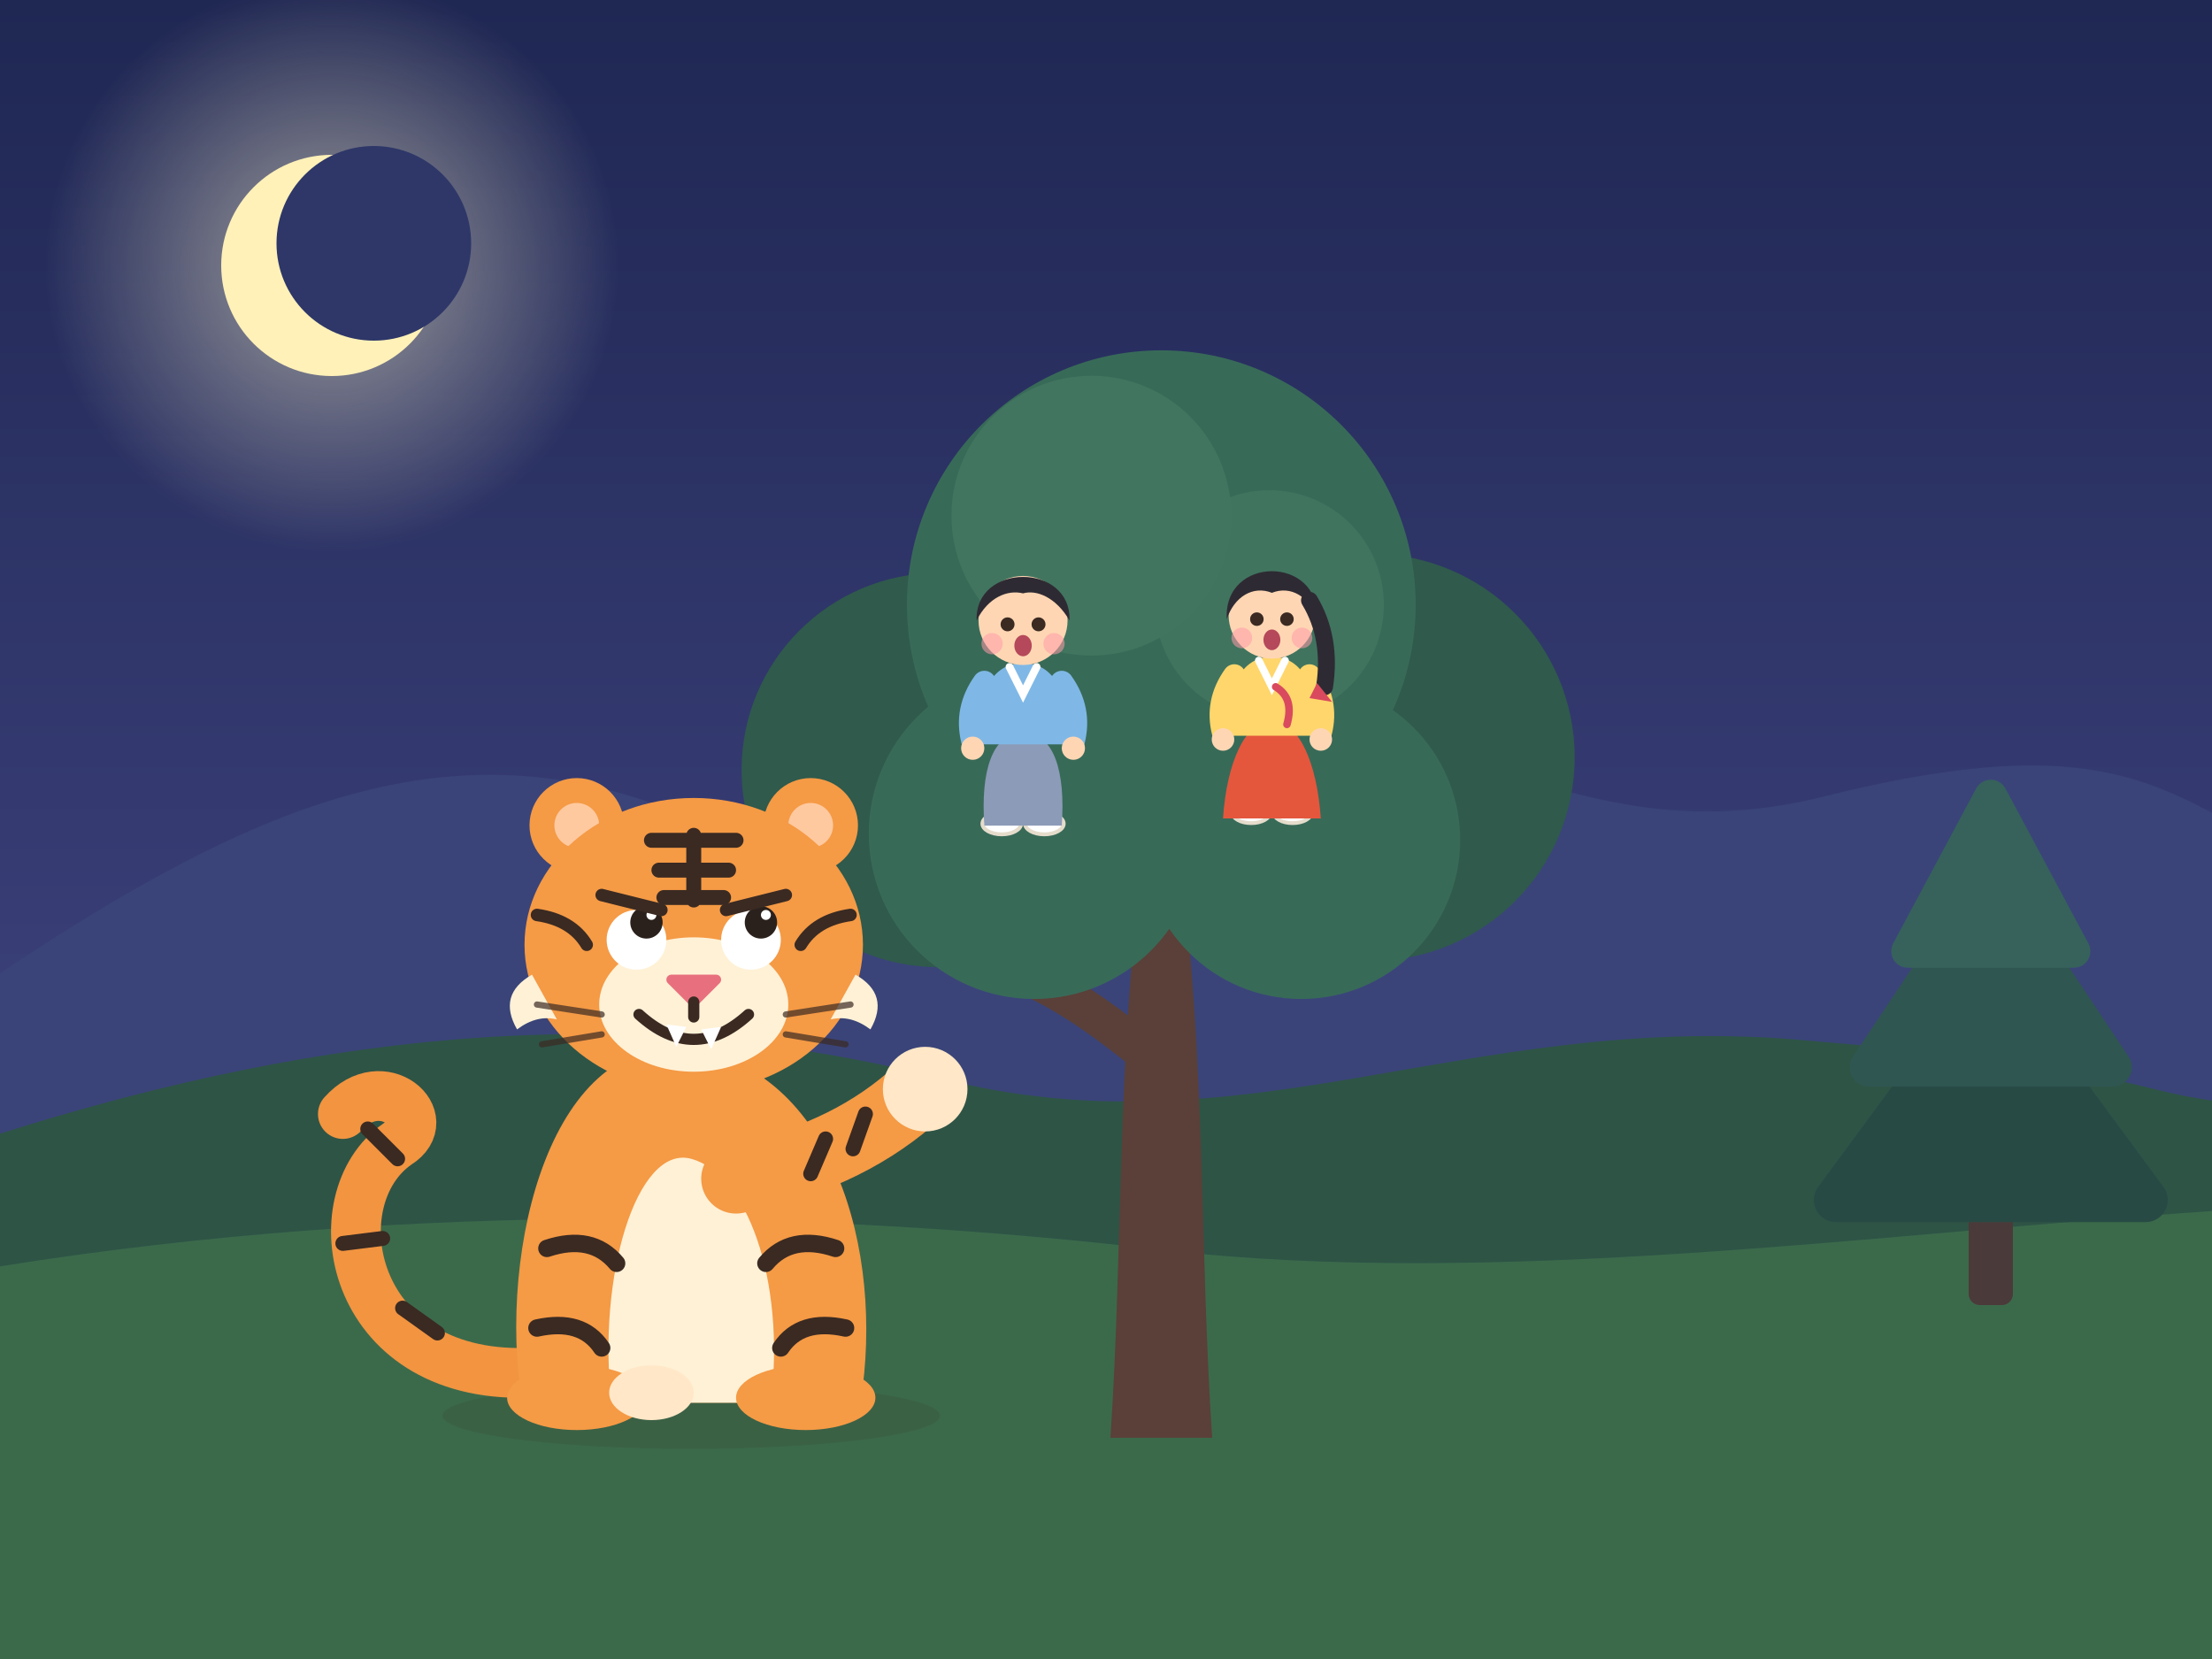
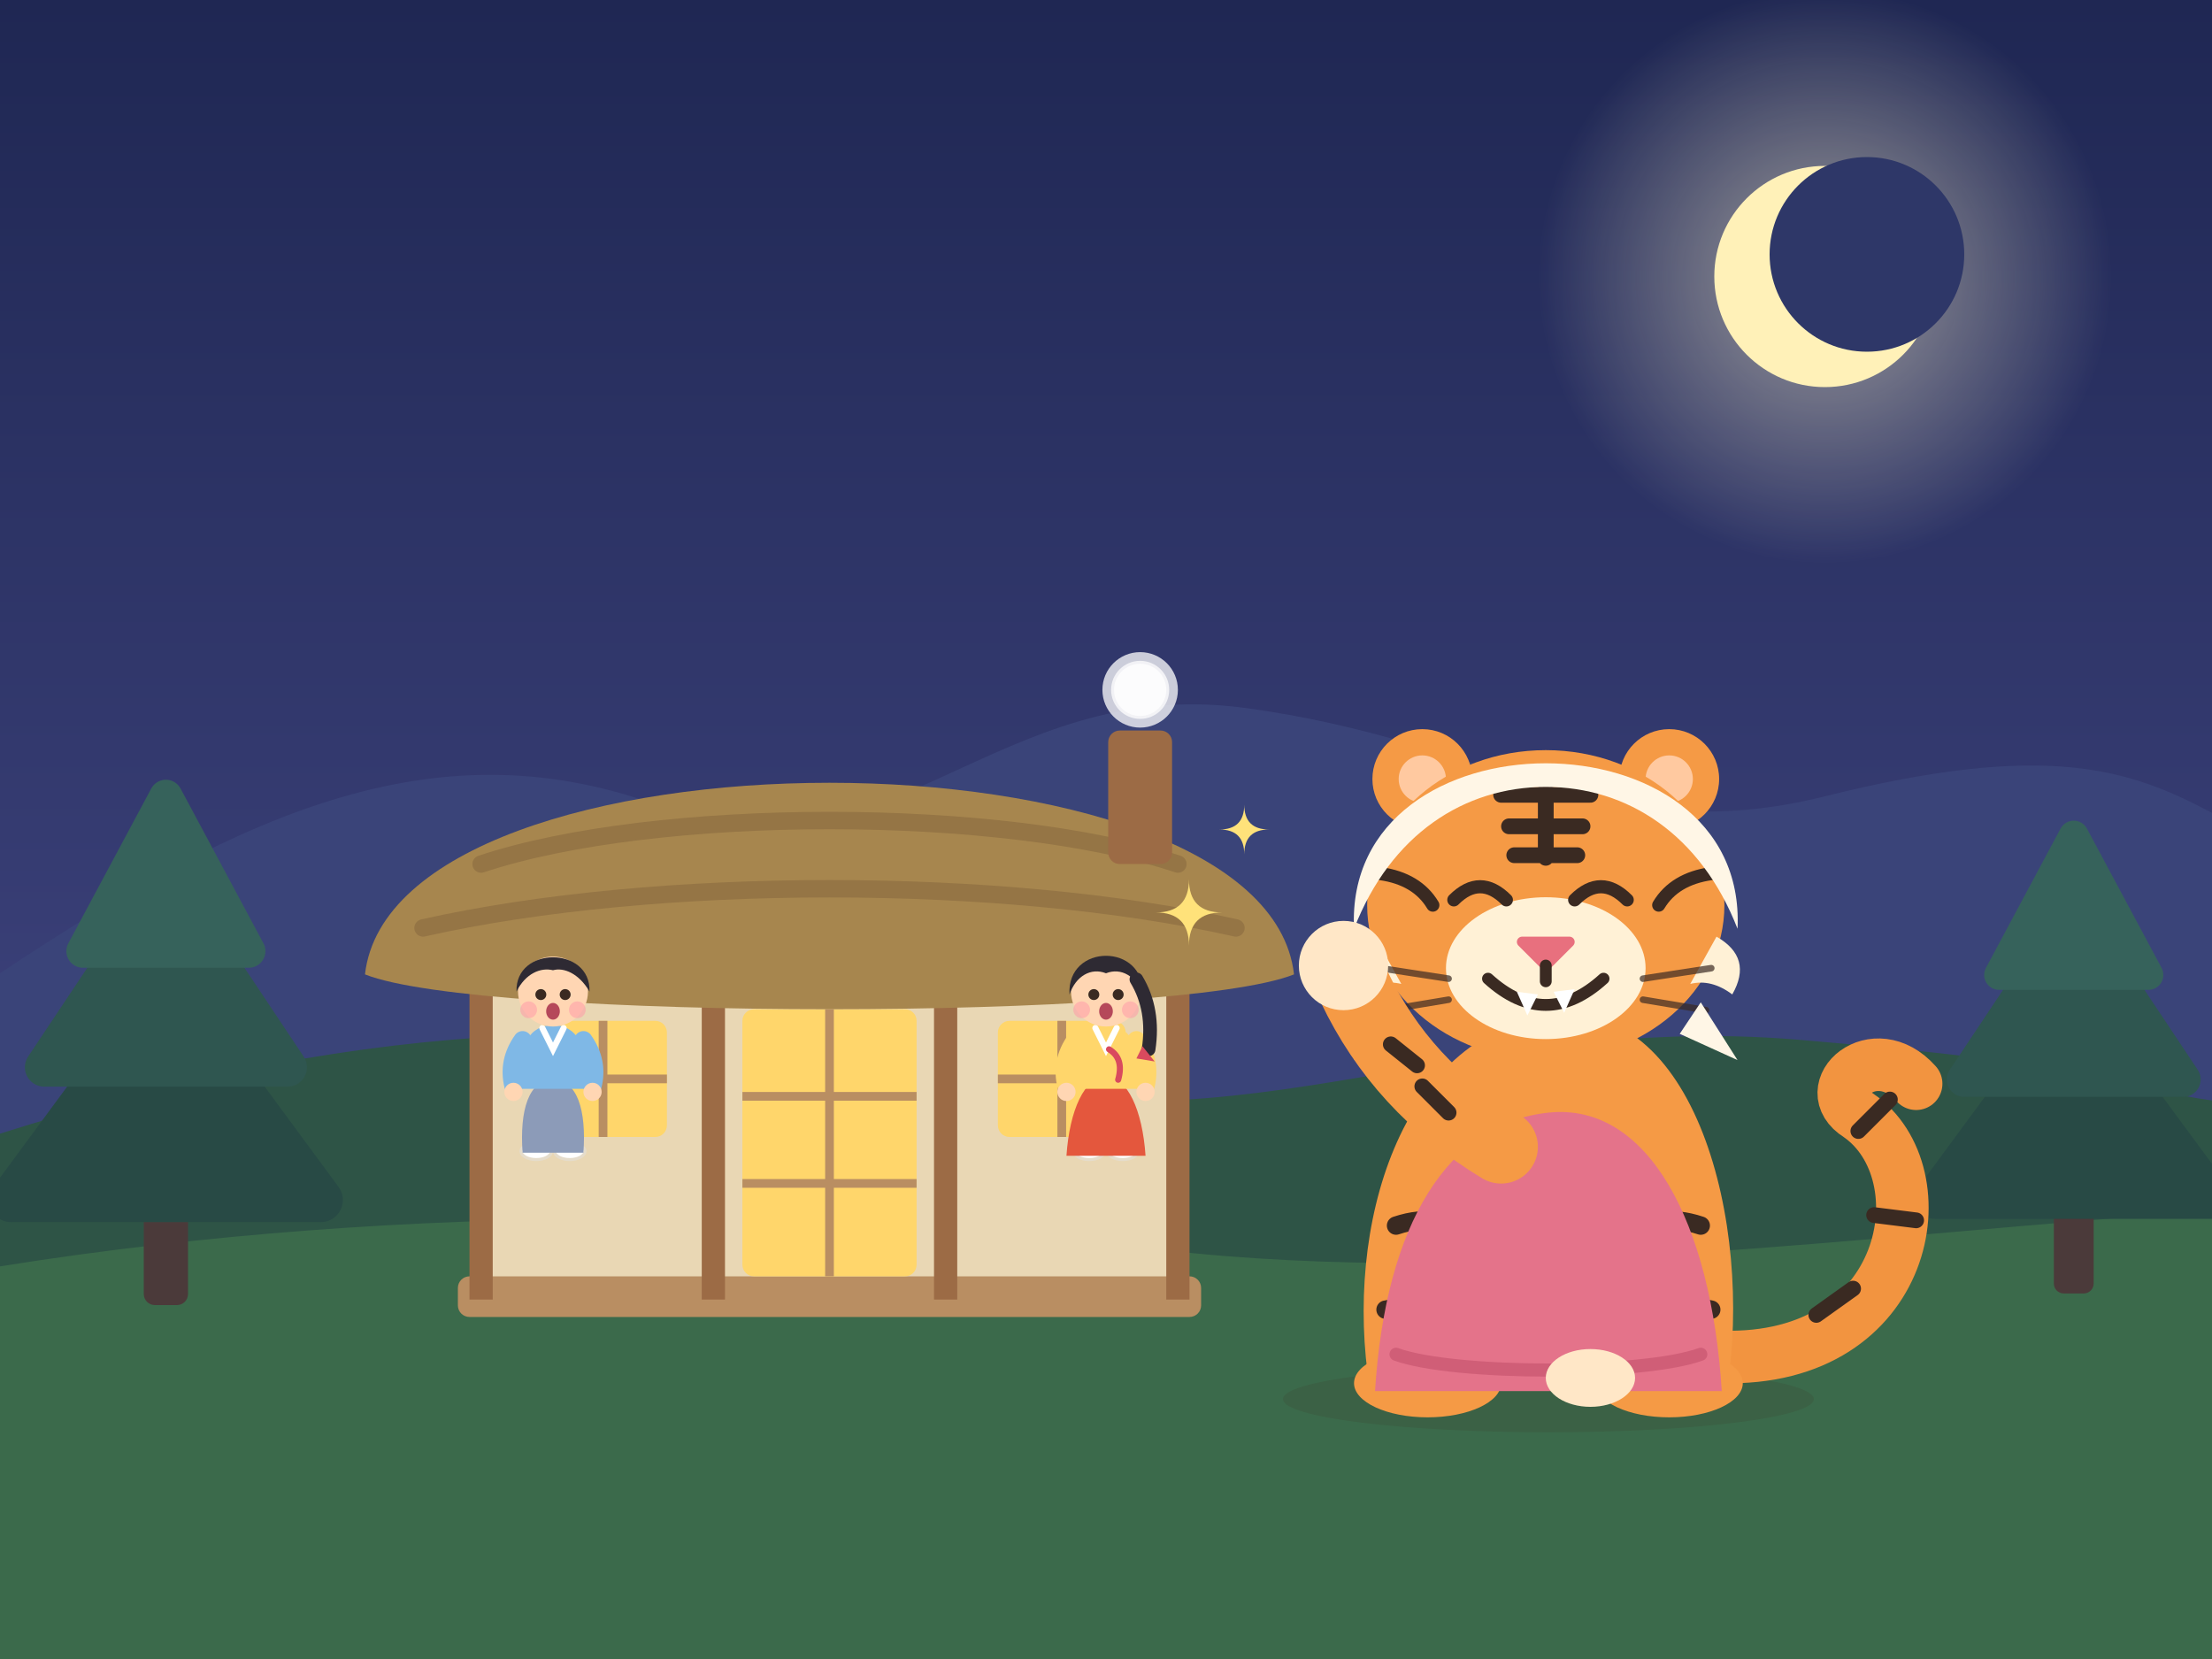
<svg xmlns="http://www.w3.org/2000/svg" viewBox="0 0 800 600">
  <style>
.a{transform-box:fill-box}
.bob{animation:bob 2.6s ease-in-out infinite alternate;transform-box:fill-box}
.bob2{animation:bob 3.2s ease-in-out infinite alternate;animation-delay:-1.1s;transform-box:fill-box}
.breathe{animation:breathe 2.8s ease-in-out infinite alternate;transform-box:fill-box;transform-origin:50% 100%}
.sway{animation:sway 4.5s ease-in-out infinite alternate;transform-box:fill-box;transform-origin:50% 100%}
.drift{animation:drift 11s ease-in-out infinite alternate}
.drift2{animation:drift 14s ease-in-out infinite alternate-reverse}
.wag{animation:wag 1.7s ease-in-out infinite alternate;transform-box:fill-box;transform-origin:0% 100%}
.paw{animation:paw 1.3s ease-in-out infinite alternate;transform-box:fill-box;transform-origin:100% 100%}
.twinkle{animation:twinkle 1.9s ease-in-out infinite alternate;transform-box:fill-box;transform-origin:50% 50%}
.glow{animation:glow 3.2s ease-in-out infinite alternate;transform-box:fill-box;transform-origin:50% 50%}
.float{animation:float 3.4s ease-in-out infinite alternate;transform-box:fill-box}
.rise{animation:rise 3.6s ease-out infinite;transform-box:fill-box}
.smoke{animation:smoke 4.5s ease-out infinite;transform-box:fill-box;transform-origin:50% 100%}
.hop{animation:hop .55s cubic-bezier(.3,0,.5,1) infinite alternate;transform-box:fill-box}
.chop{animation:chop .9s ease-in-out infinite alternate;transform-box:fill-box;transform-origin:85% 90%}
.knock{animation:knock .5s ease-in-out infinite alternate;transform-box:fill-box;transform-origin:100% 100%}
.ear{animation:ear 2.2s ease-in-out infinite alternate;transform-box:fill-box;transform-origin:50% 100%}
.ripple{animation:ripple 2.6s ease-out infinite;transform-box:fill-box;transform-origin:50% 50%}
.dangle{animation:dangle 3s ease-in-out infinite alternate;transform-box:fill-box;transform-origin:50% 0%}
.flutter{animation:flutter 1.6s ease-in-out infinite alternate;transform-box:fill-box}
@keyframes bob{to{transform:translateY(-5px)}}
@keyframes breathe{to{transform:scale(1.015,1.03)}}
@keyframes sway{from{transform:rotate(-1.6deg)}to{transform:rotate(1.6deg)}}
@keyframes drift{from{transform:translateX(-18px)}to{transform:translateX(18px)}}
@keyframes wag{from{transform:rotate(-6deg)}to{transform:rotate(8deg)}}
@keyframes paw{from{transform:rotate(-5deg)}to{transform:rotate(7deg)}}
@keyframes twinkle{from{opacity:.35;transform:scale(.8)}to{opacity:1;transform:scale(1.1)}}
@keyframes glow{from{transform:scale(1)}to{transform:scale(1.05)}}
@keyframes float{from{transform:translateY(4px)}to{transform:translateY(-8px)}}
@keyframes rise{0%{transform:translateY(0);opacity:0}20%{opacity:1}100%{transform:translateY(-40px);opacity:0}}
@keyframes smoke{0%{transform:translateY(0) scale(.6);opacity:0}30%{opacity:.8}100%{transform:translateY(-50px) scale(1.4);opacity:0}}
@keyframes hop{to{transform:translateY(-14px)}}
@keyframes chop{from{transform:rotate(12deg)}to{transform:rotate(-22deg)}}
@keyframes knock{from{transform:rotate(-8deg)}to{transform:rotate(10deg)}}
@keyframes ear{from{transform:rotate(-4deg)}to{transform:rotate(5deg)}}
@keyframes ripple{0%{transform:scale(.4);opacity:.9}100%{transform:scale(1.5);opacity:0}}
@keyframes dangle{from{transform:rotate(-2.5deg)}to{transform:rotate(2.5deg)}}
@keyframes flutter{from{transform:translate(0,0) rotate(-8deg)}to{transform:translate(14px,-12px) rotate(8deg)}}
@media (prefers-reduced-motion:reduce){*{animation:none!important}}
+ 
+ .shiver{animation:shiver .18s linear infinite alternate;transform-box:fill-box}
+ .spin{animation:spin 6s linear infinite;transform-box:fill-box;transform-origin:50% 50%}
+ .fall{animation:fall 3.2s ease-in infinite;transform-box:fill-box}
+ .blow{animation:blow 1.4s ease-out infinite;transform-box:fill-box}
+ .snow{animation:snow 6s linear infinite;transform-box:fill-box}
+ .puff{animation:puff 1.4s ease-in-out infinite alternate;transform-box:fill-box;transform-origin:50% 50%}
+ @keyframes shiver{from{transform:translateX(-1.5px)}to{transform:translateX(1.5px)}}
+ @keyframes spin{to{transform:rotate(360deg)}}
+ @keyframes fall{0%{transform:translateY(-10px) rotate(0)}100%{transform:translateY(30px) rotate(25deg)}}
+ @keyframes blow{0%{transform:translateX(-10px);opacity:0}30%{opacity:1}100%{transform:translateX(40px);opacity:0}}
+ @keyframes snow{0%{transform:translateY(-30px)}100%{transform:translateY(60px)}}
+ @keyframes puff{from{transform:scale(1)}to{transform:scale(1.06)}}
</style>
  <defs>
    <linearGradient id="sky" x1="0" y1="0" x2="0" y2="1">
      <stop offset="0" stop-color="#1F2753" />
      <stop offset="1" stop-color="#4B4F8F" />
    </linearGradient>
    <radialGradient id="glow" cx=".5" cy=".5" r=".5">
      <stop offset="0" stop-color="#FFF3C4" stop-opacity=".95" />
      <stop offset="1" stop-color="#FFF3C4" stop-opacity="0" />
    </radialGradient>
    <radialGradient id="moonglow" cx=".5" cy=".5" r=".5">
      <stop offset="0" stop-color="#FFF6D0" stop-opacity=".55" />
      <stop offset="1" stop-color="#FFF6D0" stop-opacity="0" />
    </radialGradient>
    <radialGradient id="ropeglow" cx=".5" cy=".5" r=".5">
      <stop offset="0" stop-color="#FFE9A0" stop-opacity=".7" />
      <stop offset="1" stop-color="#FFE9A0" stop-opacity="0" />
    </radialGradient>
  </defs>
  <rect width="800" height="600" fill="url(#sky)" />
  <path d="M0 352C90 292 160 262 240 292S360 244 450 256 580 308 660 288 770 278 800 294V600H0Z" fill="#3A4479" />
  <path d="M0 410C120 372 230 362 340 390S530 366 650 376 770 394 800 398V600H0Z" fill="#2E5446" />
  <path d="M0 458C150 434 300 438 420 452S680 446 800 438V600H0Z" fill="#3B6A4B" />
-   <g transform="translate(120 96) scale(1 1)">
+   <g transform="translate(660 100) scale(1 1)">
    <circle r="104.0" fill="url(#moonglow)" />
    <g class="glow">
      <circle r="40" fill="#FFF1B8" />
      <circle cx="15.2" cy="-8.0" r="35.2" fill="#2E3768" />
    </g>
  </g>
-   <g transform="translate(300 60) scale(1 1)">
+   <g transform="translate(80 70) scale(1 1)">
    <g class="twinkle" style="animation-delay:0.0s">
-       <path d="M0-6L1.8-1.8L60L1.8 1.8L0 6L-1.8 1.8L-60L-1.8-1.8Z" fill="#FFF3C4" />
-     </g>
-   </g>
-   <g transform="translate(560 80) scale(1 1)">
+       <path d="M0-7L2.1-2.1L70L2.1 2.1L0 7L-2.1 2.1L-70L-2.1-2.1Z" fill="#FFF3C4" />
+     </g>
+   </g>
+   <g transform="translate(200 120) scale(1 1)">
    <g class="twinkle" style="animation-delay:-0.6s">
      <path d="M0-5L1.5-1.5L50L1.5 1.5L0 5L-1.5 1.5L-50L-1.5-1.5Z" fill="#FFF3C4" />
    </g>
  </g>
-   <g transform="translate(700 150) scale(1 1)">
+   <g transform="translate(330 60) scale(1 1)">
    <g class="twinkle" style="animation-delay:-1.2s">
-       <path d="M0-7L2.1-2.1L70L2.1 2.1L0 7L-2.1 2.1L-70L-2.1-2.1Z" fill="#FFF3C4" />
-     </g>
-   </g>
-   <g transform="translate(40 200) scale(1 1)">
+       <path d="M0-6L1.8-1.8L60L1.8 1.8L0 6L-1.8 1.8L-60L-1.8-1.8Z" fill="#FFF3C4" />
+     </g>
+   </g>
+   <g transform="translate(470 110) scale(1 1)">
    <g class="twinkle" style="animation-delay:-1.8s">
      <path d="M0-5L1.5-1.5L50L1.5 1.5L0 5L-1.5 1.5L-50L-1.5-1.5Z" fill="#FFF3C4" />
    </g>
  </g>
-   <g transform="translate(720 470) scale(1 1)">
+   <g transform="translate(760 200) scale(1 1)">
+     <g class="twinkle" style="animation-delay:-2.4s">
+       <path d="M0-6L1.8-1.8L60L1.8 1.8L0 6L-1.8 1.8L-60L-1.8-1.8Z" fill="#FFF3C4" />
+     </g>
+   </g>
+   <g transform="translate(60 470) scale(1 1)">
    <rect x="-8" y="-42" width="16" height="44" rx="4" fill="#4B3A3A" />
    <path d="M-56-36L0-112L56-36Z" fill="#284A45" stroke="#284A45" stroke-width="16" stroke-linejoin="round" />
    <path d="M-44-84L0-150L44-84Z" fill="#2F5650" stroke="#2F5650" stroke-width="14" stroke-linejoin="round" />
    <path d="M-30-126L0-182L30-126Z" fill="#36625B" stroke="#36625B" stroke-width="12" stroke-linejoin="round" />
  </g>
-   <g transform="translate(420 520) scale(1.15 1.15)">
-     <g class="sway">
-       <path d="M-16 0C-12-60-14-120-6-180H6C14-120 12-60 16 0Z" fill="#5A4038" />
-       <path d="M-4-120Q-40-150-62-150" stroke="#5A4038" stroke-width="12" stroke-linecap="round" fill="none" />
-       <circle cx="-70" cy="-210" r="62" fill="#2F5A4C" />
-       <circle cx="66" cy="-214" r="64" fill="#2F5A4C" />
-       <circle cx="0" cy="-262" r="80" fill="#386A58" />
-       <circle cx="-40" cy="-190" r="52" fill="#386A58" />
-       <circle cx="44" cy="-188" r="50" fill="#386A58" />
-       <circle cx="-22" cy="-290" r="44" fill="#41755F" />
-       <circle cx="34" cy="-262" r="36" fill="#41755F" opacity=".9" />
-     </g>
-   </g>
-   <g transform="translate(370 300) scale(0.7 0.7)">
+   <g transform="translate(750 466) scale(0.9 0.9)">
+     <rect x="-8" y="-42" width="16" height="44" rx="4" fill="#4B3A3A" />
+     <path d="M-56-36L0-112L56-36Z" fill="#284A45" stroke="#284A45" stroke-width="16" stroke-linejoin="round" />
+     <path d="M-44-84L0-150L44-84Z" fill="#2F5650" stroke="#2F5650" stroke-width="14" stroke-linejoin="round" />
+     <path d="M-30-126L0-182L30-126Z" fill="#36625B" stroke="#36625B" stroke-width="12" stroke-linejoin="round" />
+   </g>
+   <g transform="translate(300 470) scale(1.05 1.05)">
+     <rect x="-120" y="-120" width="240" height="120" rx="8" fill="#E9D7B4" />
+     <rect x="-128" y="-8" width="256" height="14" rx="4" fill="#B98E62" />
+     <path d="M-120-120V0M120-120V0M-40-120V0M40-120V0" stroke="#9C6B45" stroke-width="8" />
+     <rect x="-30" y="-100" width="60" height="92" rx="4" fill="#FFD66B" />
+     <path d="M0-100v92M-30-70h60M-30-40h60" stroke="#B98E62" stroke-width="3" />
+     <rect x="-100" y="-96" width="44" height="40" rx="4" fill="#FFD66B" />
+     <path d="M-78-96v40M-100-76h44" stroke="#B98E62" stroke-width="3" />
+     <rect x="58" y="-96" width="44" height="40" rx="4" fill="#FFD66B" />
+     <path d="M80-96v40M58-76h44" stroke="#B98E62" stroke-width="3" />
+     <path d="M-160-112C-150-200 150-200 160-112C120-96-120-96-160-112Z" fill="#A7864E" />
+     <path d="M-120-150C-60-170 60-170 120-150M-140-128C-60-146 60-146 140-128" stroke="#957545" stroke-width="6" fill="none" stroke-linecap="round" />
+     <rect x="96" y="-196" width="22" height="46" rx="4" fill="#9C6B45" />
+     <g class="smoke" style="animation-delay:0s">
+       <circle cx="107" cy="-210" r="10" fill="#FFFFFF" opacity=".75" />
+     </g>
+     <g class="smoke" style="animation-delay:-1.5s">
+       <circle cx="107" cy="-210" r="13" fill="#FFFFFF" opacity=".75" />
+     </g>
+     <g class="smoke" style="animation-delay:-3s">
+       <circle cx="107" cy="-210" r="9" fill="#FFFFFF" opacity=".75" />
+     </g>
+   </g>
+   <g transform="translate(200 418) scale(0.55 0.55)">
    <g class="bob" style="animation-delay:-0.8s">
      <ellipse cx="-11" cy="-3" rx="10" ry="5.5" fill="#FFFFFF" stroke="#E5DCCB" stroke-width="2" />
      <ellipse cx="11" cy="-3" rx="10" ry="5.5" fill="#FFFFFF" stroke="#E5DCCB" stroke-width="2" />
      <path d="M-20-2C-22-30-16-50 0-50C16-50 22-30 20-2Z" fill="#8C9BB8" />
      <path d="M-24-44C-24-74-14-86 0-86S24-74 24-44Z" fill="#7FB8E6" />
      <path d="M-7-84L0-70L7-84" stroke="#FFFFFF" stroke-width="4" fill="none" stroke-linecap="round" />
      <path d="M-20-76Q-30-62-26-46M20-76Q30-62 26-46" stroke="#7FB8E6" stroke-width="12" fill="none" stroke-linecap="round" />
      <circle cx="-26" cy="-42" r="6" fill="#FFD6B3" />
      <circle cx="26" cy="-42" r="6" fill="#FFD6B3" />
      <circle cy="-108" r="23" fill="#FFD6B3" />
      <path d="M-24-108C-25-138 25-138 24-108C17-120 7-124 0-122C-8-124-18-120-24-108Z" fill="#2E2A33" />
      <g transform="translate(0 -106) scale(1 1)">
        <circle cx="-8" cy="0" r="3.6" fill="#3A2A22" />
        <circle cx="8" cy="0" r="3.6" fill="#3A2A22" />
        <ellipse cy="11" rx="4.5" ry="5.5" fill="#B5485A" />
        <circle cx="-16" cy="10" r="5.5" fill="#FF9AA8" opacity=".55" />
        <circle cx="16" cy="10" r="5.5" fill="#FF9AA8" opacity=".55" />
      </g>
    </g>
  </g>
-   <g transform="translate(460 296) scale(0.68 0.68)">
+   <g transform="translate(400 418) scale(0.55 0.55)">
    <g class="bob" style="animation-delay:0s">
      <ellipse cx="-11" cy="-3" rx="10" ry="5.5" fill="#FFFFFF" stroke="#E5DCCB" stroke-width="2" />
      <ellipse cx="11" cy="-3" rx="10" ry="5.5" fill="#FFFFFF" stroke="#E5DCCB" stroke-width="2" />
      <path d="M-26 0C-24-30-14-52 0-52C14-52 24-30 26 0Z" fill="#E4573D" />
      <path d="M-24-44C-24-74-14-86 0-86S24-74 24-44Z" fill="#FFD66B" />
      <path d="M-7-84L0-70L7-84" stroke="#FFFFFF" stroke-width="4" fill="none" stroke-linecap="round" />
      <path d="M2-70q10 6 6 20" stroke="#D94A5E" stroke-width="4" fill="none" stroke-linecap="round" />
      <path d="M-20-76Q-30-62-26-46M20-76Q30-62 26-46" stroke="#FFD66B" stroke-width="12" fill="none" stroke-linecap="round" />
      <circle cx="-26" cy="-42" r="6" fill="#FFD6B3" />
      <circle cx="26" cy="-42" r="6" fill="#FFD6B3" />
      <circle cy="-108" r="23" fill="#FFD6B3" />
      <path d="M-24-106C-26-140 26-140 24-106C20-118 10-124 0-120C-10-124-20-118-24-106Z" fill="#2E2A33" />
      <path d="M20-116q12 20 8 46" stroke="#2E2A33" stroke-width="9" fill="none" stroke-linecap="round" />
      <path d="M24-72l8 10l-12-2z" fill="#D94A5E" />
      <g transform="translate(0 -106) scale(1 1)">
        <circle cx="-8" cy="0" r="3.6" fill="#3A2A22" />
        <circle cx="8" cy="0" r="3.6" fill="#3A2A22" />
        <ellipse cy="11" rx="4.5" ry="5.5" fill="#B5485A" />
        <circle cx="-16" cy="10" r="5.5" fill="#FF9AA8" opacity=".55" />
        <circle cx="16" cy="10" r="5.5" fill="#FF9AA8" opacity=".55" />
      </g>
    </g>
  </g>
-   <ellipse cx="250" cy="512" rx="90" ry="12" fill="#3A2A1A" opacity="0.14" />
-   <g transform="translate(250 510) scale(-0.9 0.9)">
+   <ellipse cx="560" cy="506" rx="96" ry="12" fill="#3A2A1A" opacity="0.14" />
+   <g transform="translate(560 505) scale(0.95 0.95)">
    <g class="wag">
      <path d="M66-15C138-13 150-85 118-107C102-117 124-137 140-119" stroke="#F29440" stroke-width="20" fill="none" stroke-linecap="round" />
      <path d="M102-31l14-10M124-69l16 2M118-101l12-12" stroke="#3A2A22" stroke-width="6" stroke-linecap="round" />
    </g>
    <g class="breathe">
      <path d="M-68-3C-78-65-56-137 0-145S78-65 68-3Z" fill="#F59A45" />
      <path d="M-32-3C-38-53-22-95 0-101S38-53 32-3Z" fill="#FFF1D6" />
      <path d="M-58-65q18-6 28 6M-62-33q18-4 26 8M58-65q-18-6-28 6M62-33q-18-4-26 8" stroke="#3A2A22" stroke-width="7" fill="none" stroke-linecap="round" />
      <ellipse cx="-46" cy="-5" rx="28" ry="13" fill="#F59A45" />
      <ellipse cx="46" cy="-5" rx="28" ry="13" fill="#F59A45" />
+       <path d="M-66-2C-62-66-38-104 0-108S62-66 66-2Z" fill="#E4738A" />
+       <path d="M-58-16C-36-8 36-8 58-16" stroke="#D05E77" stroke-width="5" fill="none" stroke-linecap="round" />
      <ellipse cx="16" cy="-7" rx="17" ry="11" fill="#FFE7C7" />
      <circle cx="-48" cy="-235" r="19" fill="#F59A45" />
      <circle cx="-48" cy="-235" r="9" fill="#FFC9A0" />
      <circle cx="46" cy="-235" r="19" fill="#F59A45" />
      <circle cx="46" cy="-235" r="9" fill="#FFC9A0" />
      <ellipse cx="-1" cy="-187" rx="68" ry="59" fill="#F59A45" />
      <path d="M-66-175q-14 8-6 22q8-6 16-4M64-175q14 8 6 22q-8-6-16-4" fill="#FFF1D6" />
      <ellipse cx="-1" cy="-163" rx="38" ry="27" fill="#FFF1D6" />
      <path d="M-18-229h34M-15-217h28M-13-206h24M-1-231v26" stroke="#3A2A22" stroke-width="6" stroke-linecap="round" />
      <path d="M-64-199q14 2 20 12M62-199q-14 2-20 12" stroke="#3A2A22" stroke-width="5" fill="none" stroke-linecap="round" />
-       <circle cx="-24" cy="-189" r="12" fill="#fff" />
-       <circle cx="22" cy="-189" r="12" fill="#fff" />
-       <circle cx="-28" cy="-196" r="6.5" fill="#2B211C" />
-       <circle cx="18" cy="-196" r="6.5" fill="#2B211C" />
-       <circle cx="-30" cy="-199" r="2" fill="#fff" />
-       <circle cx="16" cy="-199" r="2" fill="#fff" />
-       <path d="M-38-207l24 6M36-207l-24 6" stroke="#3A2A22" stroke-width="5" stroke-linecap="round" />
+       <path d="M-36-189q10-10 20 0M10-189q10-10 20 0" stroke="#3A2A22" stroke-width="5" fill="none" stroke-linecap="round" />
      <path d="M-10-173h18l-9 9z" fill="#E8707E" stroke="#E8707E" stroke-width="4" stroke-linejoin="round" />
      <path d="M-1-164v6M-23-159q22 20 44 0" stroke="#3A2A22" stroke-width="4.5" fill="none" stroke-linecap="round" />
      <path d="M-12-154l4 9 4-8zM2-154l4 8 4-9z" fill="#fff" />
      <path d="M-38-159l-26-4M-38-151l-24 4M36-159l26-4M36-151l24 4" stroke="#3A2A22" stroke-width="2.5" stroke-linecap="round" opacity=".7" />
-     </g>
-     <g class="paw">
-       <path d="M-18-93Q-60-101-88-125" stroke="#F59A45" stroke-width="28" fill="none" stroke-linecap="round" />
-       <path d="M-54-109l6 14M-70-119l5 14" stroke="#3A2A22" stroke-width="6" stroke-linecap="round" />
-       <circle cx="-94" cy="-129" r="17" fill="#FFE7C7" />
+       <path d="M-74-178C-78-262 76-262 72-178C58-214 30-232-1-232S-60-214-74-178Z" fill="#FFF6E6" />
+       <path d="M-60-150l-14 22l22-10zM58-150l14 22l-22-10z" fill="#FFF6E6" />
+     </g>
+     <g class="knock">
+       <path d="M-18-95Q-56-118-74-156" stroke="#F59A45" stroke-width="28" fill="none" stroke-linecap="round" />
+       <path d="M-48-118l10 10M-60-134l10 8" stroke="#3A2A22" stroke-width="6" stroke-linecap="round" />
+       <circle cx="-78" cy="-164" r="17" fill="#FFE7C7" />
+     </g>
+   </g>
+   <g transform="translate(430 330) scale(1 1)">
+     <g class="twinkle" style="animation-delay:0.0s">
+       <path d="M0-12Q0 0 12 0Q0 0 0 12Q0 0-12 0Q0 0 0-12Z" fill="#FFE27A" />
+     </g>
+   </g>
+   <g transform="translate(450 300) scale(1 1)">
+     <g class="twinkle" style="animation-delay:-0.5s">
+       <path d="M0-9Q0 0 9 0Q0 0 0 9Q0 0-9 0Q0 0 0-9Z" fill="#FFE27A" />
    </g>
  </g>
</svg>
